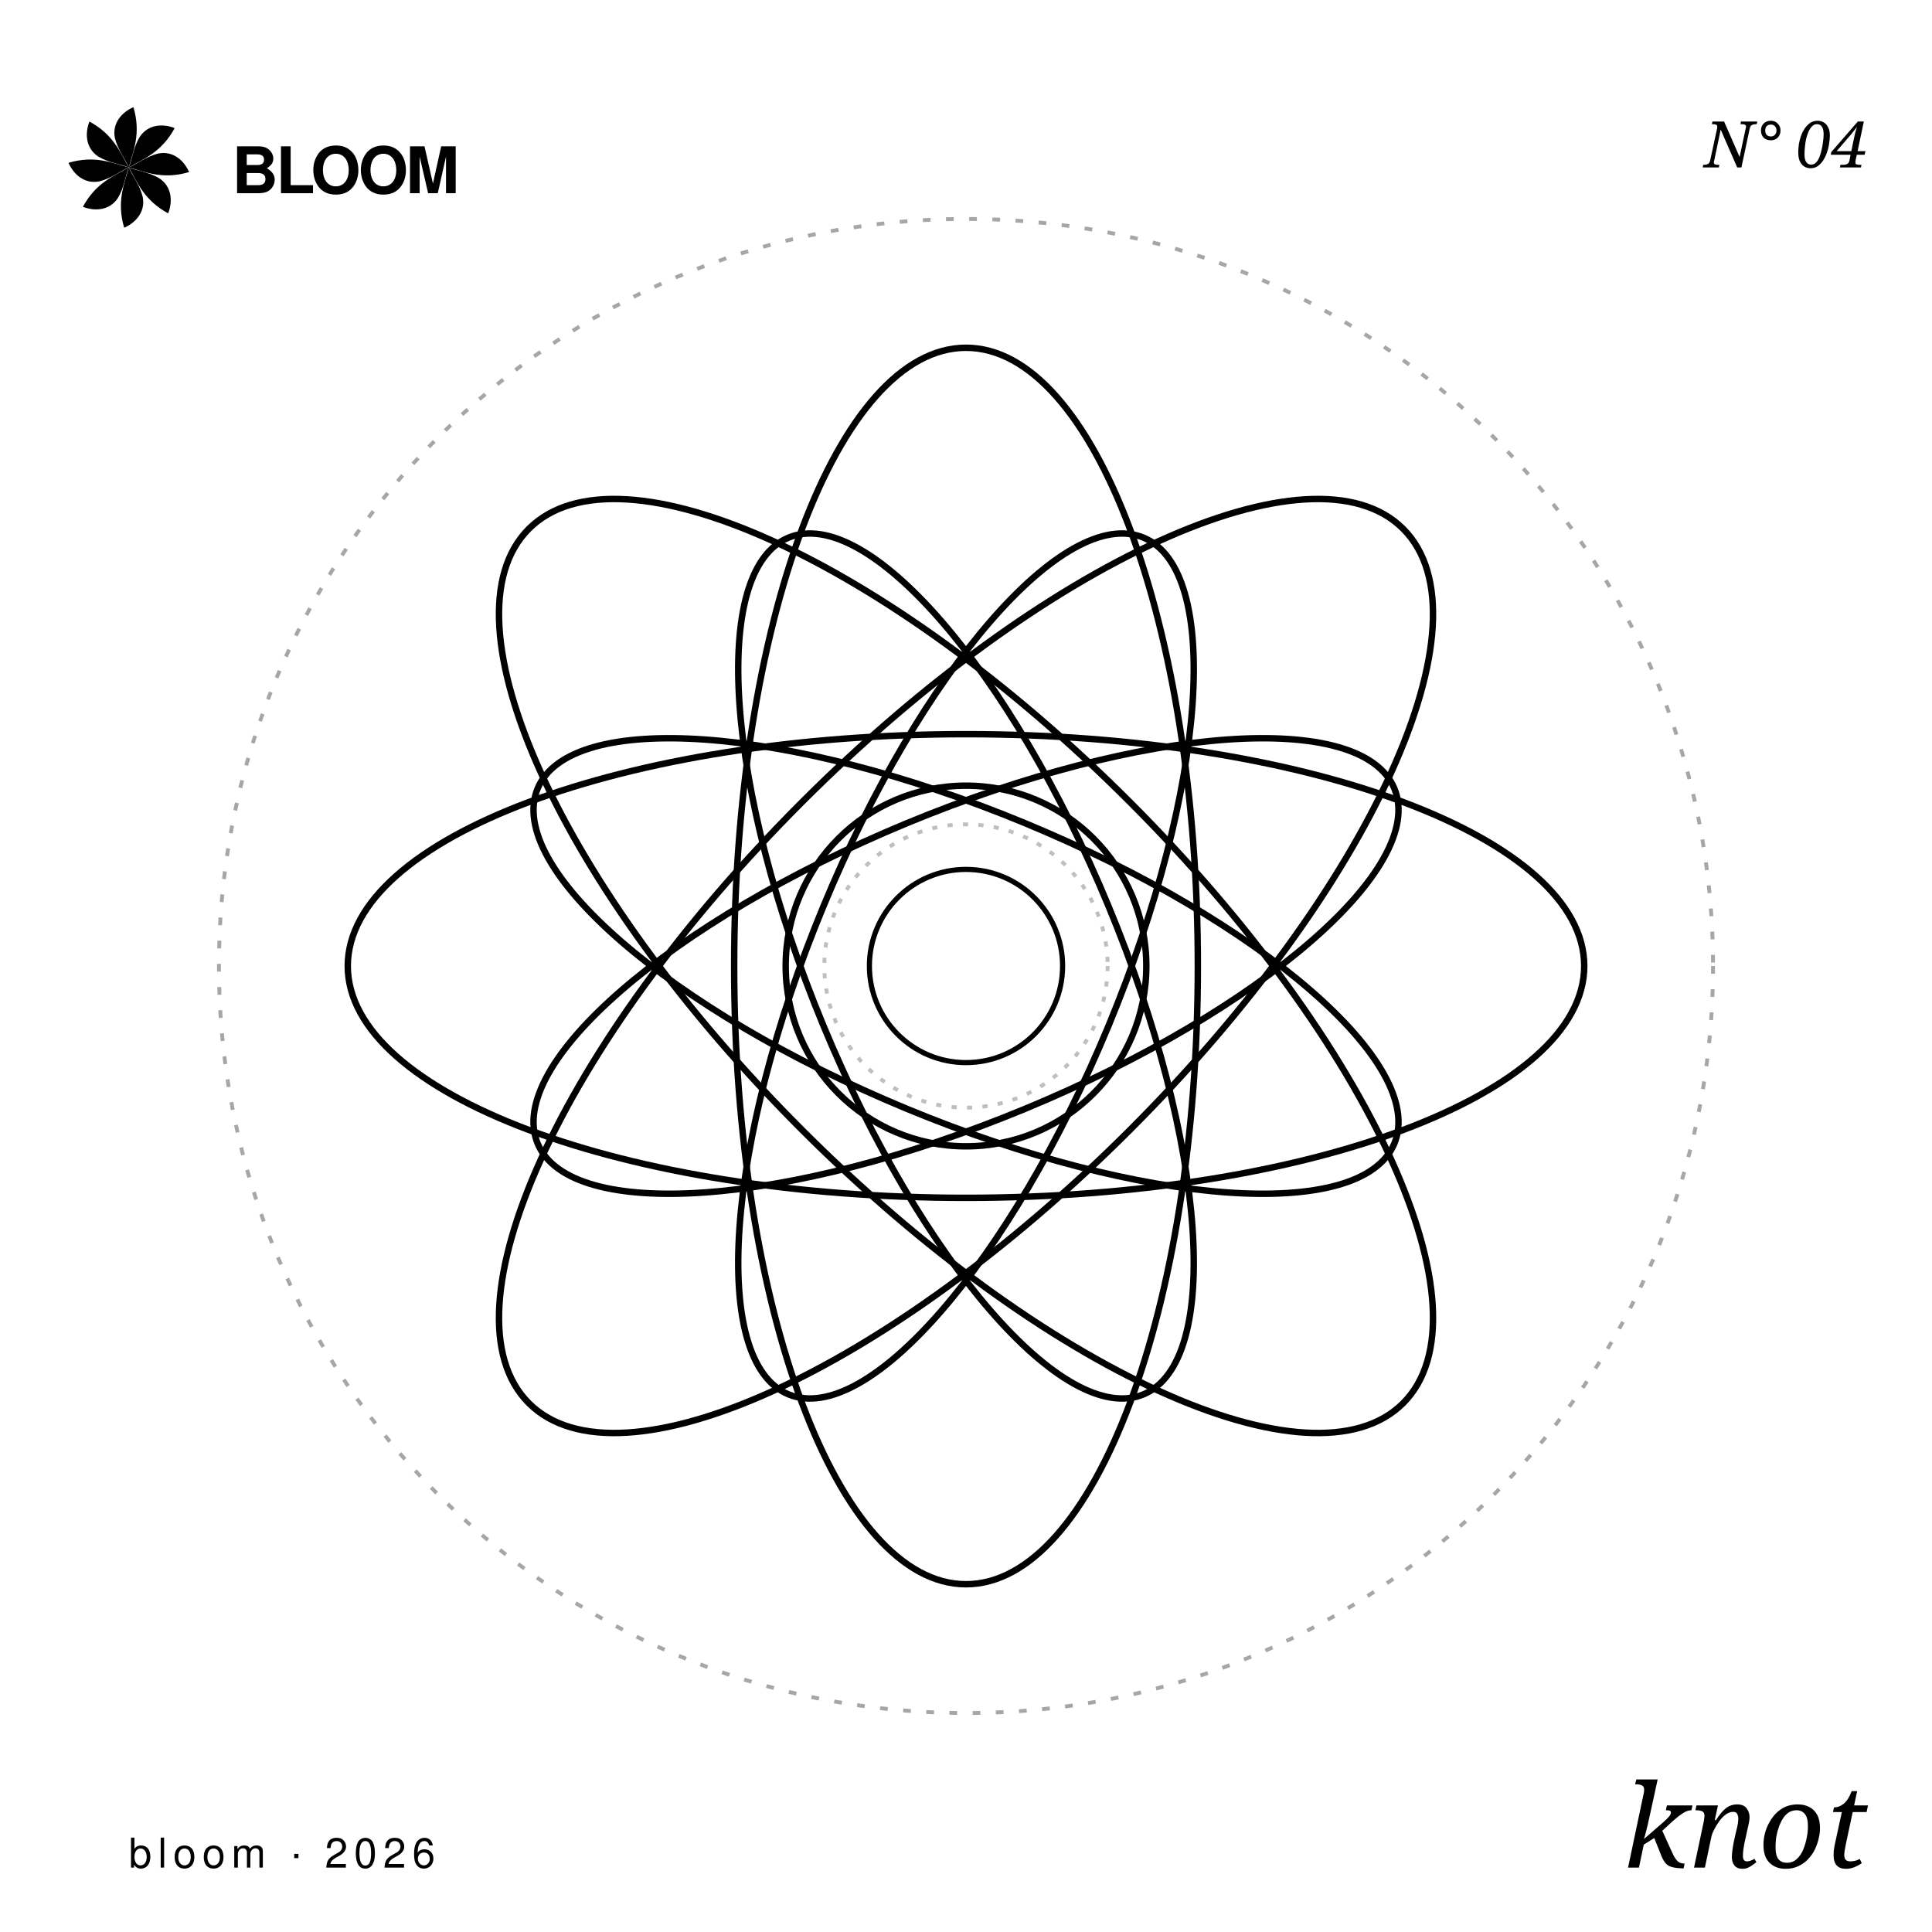
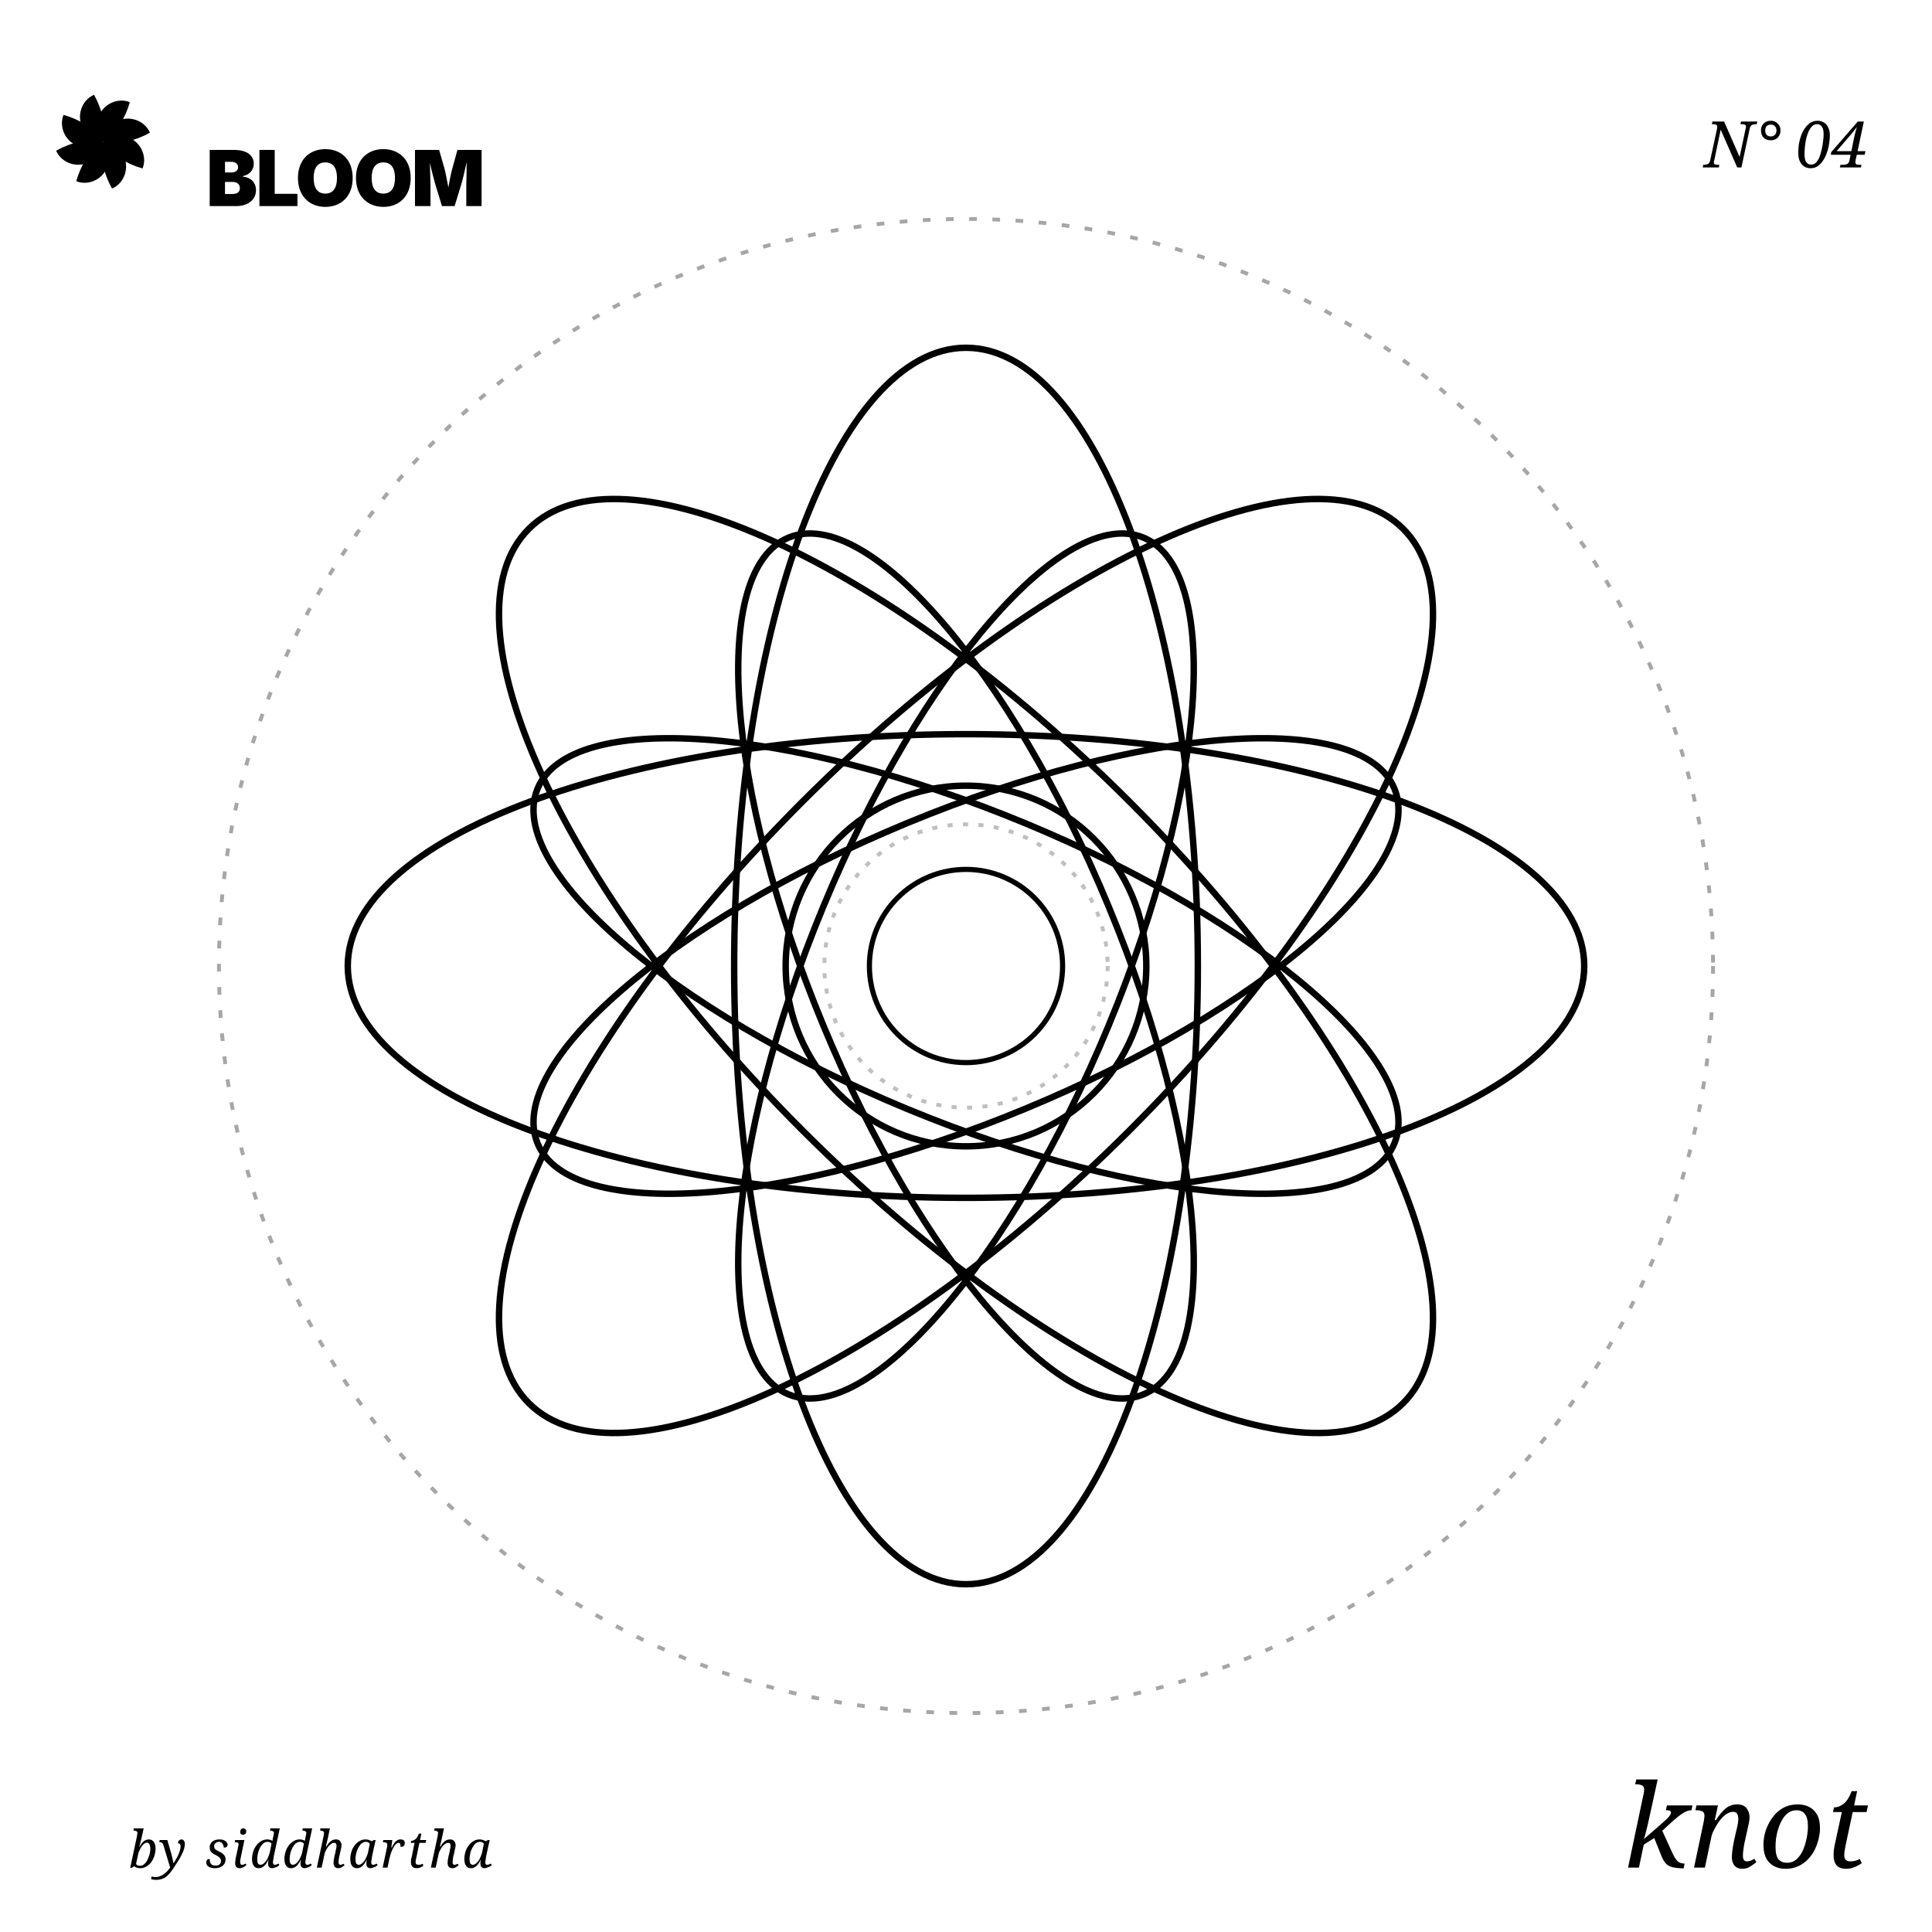
<svg xmlns="http://www.w3.org/2000/svg" viewBox="-75 -75 150 150" width="600" height="600">
  <circle r="58" fill="none" stroke="#000" stroke-width="0.3" stroke-dasharray="0.6,1.2" opacity="0.35" />
  <circle r="7.5" fill="none" stroke="#000" stroke-width="0.4" />
  <circle r="11" fill="none" stroke="#000" stroke-width="0.3" stroke-dasharray="0.4,0.8" opacity="0.25" />
  <g fill="none" stroke="#000" stroke-width="0.5">
    <ellipse rx="48" ry="18" transform="rotate(0)" />
    <ellipse rx="48" ry="18" transform="rotate(45)" />
    <ellipse rx="48" ry="18" transform="rotate(90)" />
    <ellipse rx="48" ry="18" transform="rotate(135)" />
    <ellipse rx="36" ry="12" transform="rotate(22.5)" />
    <ellipse rx="36" ry="12" transform="rotate(67.5)" />
    <ellipse rx="36" ry="12" transform="rotate(112.5)" />
    <ellipse rx="36" ry="12" transform="rotate(157.5)" />
    <circle r="14" />
  </g>
-   <g transform="translate(-65 -62)">
-     <g transform="scale(0.06)">
-       <path d="M 0,0 C 6,-22 16,-44 6,-78 C -8,-72 -22,-58 -18,-38 C -14,-22 -4,-10 0,0 Z" fill="#000" stroke="none" transform="rotate(0)" />
-       <path d="M 0,0 C 6,-22 16,-44 6,-78 C -8,-72 -22,-58 -18,-38 C -14,-22 -4,-10 0,0 Z" fill="#000" stroke="none" transform="rotate(45)" />
-       <path d="M 0,0 C 6,-22 16,-44 6,-78 C -8,-72 -22,-58 -18,-38 C -14,-22 -4,-10 0,0 Z" fill="#000" stroke="none" transform="rotate(90)" />
-       <path d="M 0,0 C 6,-22 16,-44 6,-78 C -8,-72 -22,-58 -18,-38 C -14,-22 -4,-10 0,0 Z" fill="#000" stroke="none" transform="rotate(135)" />
-       <path d="M 0,0 C 6,-22 16,-44 6,-78 C -8,-72 -22,-58 -18,-38 C -14,-22 -4,-10 0,0 Z" fill="#000" stroke="none" transform="rotate(180)" />
-       <path d="M 0,0 C 6,-22 16,-44 6,-78 C -8,-72 -22,-58 -18,-38 C -14,-22 -4,-10 0,0 Z" fill="#000" stroke="none" transform="rotate(225)" />
-       <path d="M 0,0 C 6,-22 16,-44 6,-78 C -8,-72 -22,-58 -18,-38 C -14,-22 -4,-10 0,0 Z" fill="#000" stroke="none" transform="rotate(270)" />
-       <path d="M 0,0 C 6,-22 16,-44 6,-78 C -8,-72 -22,-58 -18,-38 C -14,-22 -4,-10 0,0 Z" fill="#000" stroke="none" transform="rotate(315)" />
+   <g transform="translate(-67 -62)">
+     <g transform="translate(0 -2) scale(0.07)">
+       <path d="M 0,0 C 4,-18 -2,-38 -10,-52 C -24,-46 -30,-28 -22,-14 C -14,-6 -5,-3 0,0 Z" fill="#000" stroke="none" transform="rotate(0)" />
+       <path d="M 0,0 C 4,-18 -2,-38 -10,-52 C -24,-46 -30,-28 -22,-14 C -14,-6 -5,-3 0,0 Z" fill="#000" stroke="none" transform="rotate(45)" />
+       <path d="M 0,0 C 4,-18 -2,-38 -10,-52 C -24,-46 -30,-28 -22,-14 C -14,-6 -5,-3 0,0 Z" fill="#000" stroke="none" transform="rotate(90)" />
+       <path d="M 0,0 C 4,-18 -2,-38 -10,-52 C -24,-46 -30,-28 -22,-14 C -14,-6 -5,-3 0,0 Z" fill="#000" stroke="none" transform="rotate(135)" />
+       <path d="M 0,0 C 4,-18 -2,-38 -10,-52 C -24,-46 -30,-28 -22,-14 C -14,-6 -5,-3 0,0 Z" fill="#000" stroke="none" transform="rotate(180)" />
+       <path d="M 0,0 C 4,-18 -2,-38 -10,-52 C -24,-46 -30,-28 -22,-14 C -14,-6 -5,-3 0,0 Z" fill="#000" stroke="none" transform="rotate(225)" />
+       <path d="M 0,0 C 4,-18 -2,-38 -10,-52 C -24,-46 -30,-28 -22,-14 C -14,-6 -5,-3 0,0 Z" fill="#000" stroke="none" transform="rotate(270)" />
+       <path d="M 0,0 C 4,-18 -2,-38 -10,-52 C -24,-46 -30,-28 -22,-14 C -14,-6 -5,-3 0,0 Z" fill="#000" stroke="none" transform="rotate(315)" />
    </g>
-     <text x="8" y="2" font-family="Helvetica, Arial Black, sans-serif" font-weight="900" font-size="5" letter-spacing="-0.2" fill="#000">BLOOM</text>
+     <text x="8" y="3" font-family="Avenir Next Rounded Bold, Helvetica Rounded, SF Pro Rounded, Inter, sans-serif" font-weight="900" font-size="6" letter-spacing="-0.15" fill="#000">BLOOM</text>
  </g>
  <text x="70" y="-62" text-anchor="end" font-family="EB Garamond, Georgia, serif" font-style="italic" font-size="5" fill="#000">N° 04</text>
-   <text x="-65" y="70" font-family="Helvetica, Arial, sans-serif" font-size="3.2" letter-spacing="0.15em" fill="#000">bloom · 2026</text>
+   <text x="-65" y="70" font-family="EB Garamond, Georgia, serif" font-style="italic" font-size="4" letter-spacing="0.05em" fill="#000">by siddhartha</text>
  <text x="70" y="70" text-anchor="end" font-family="EB Garamond, Georgia, serif" font-style="italic" font-size="9" fill="#000">knot</text>
</svg>
